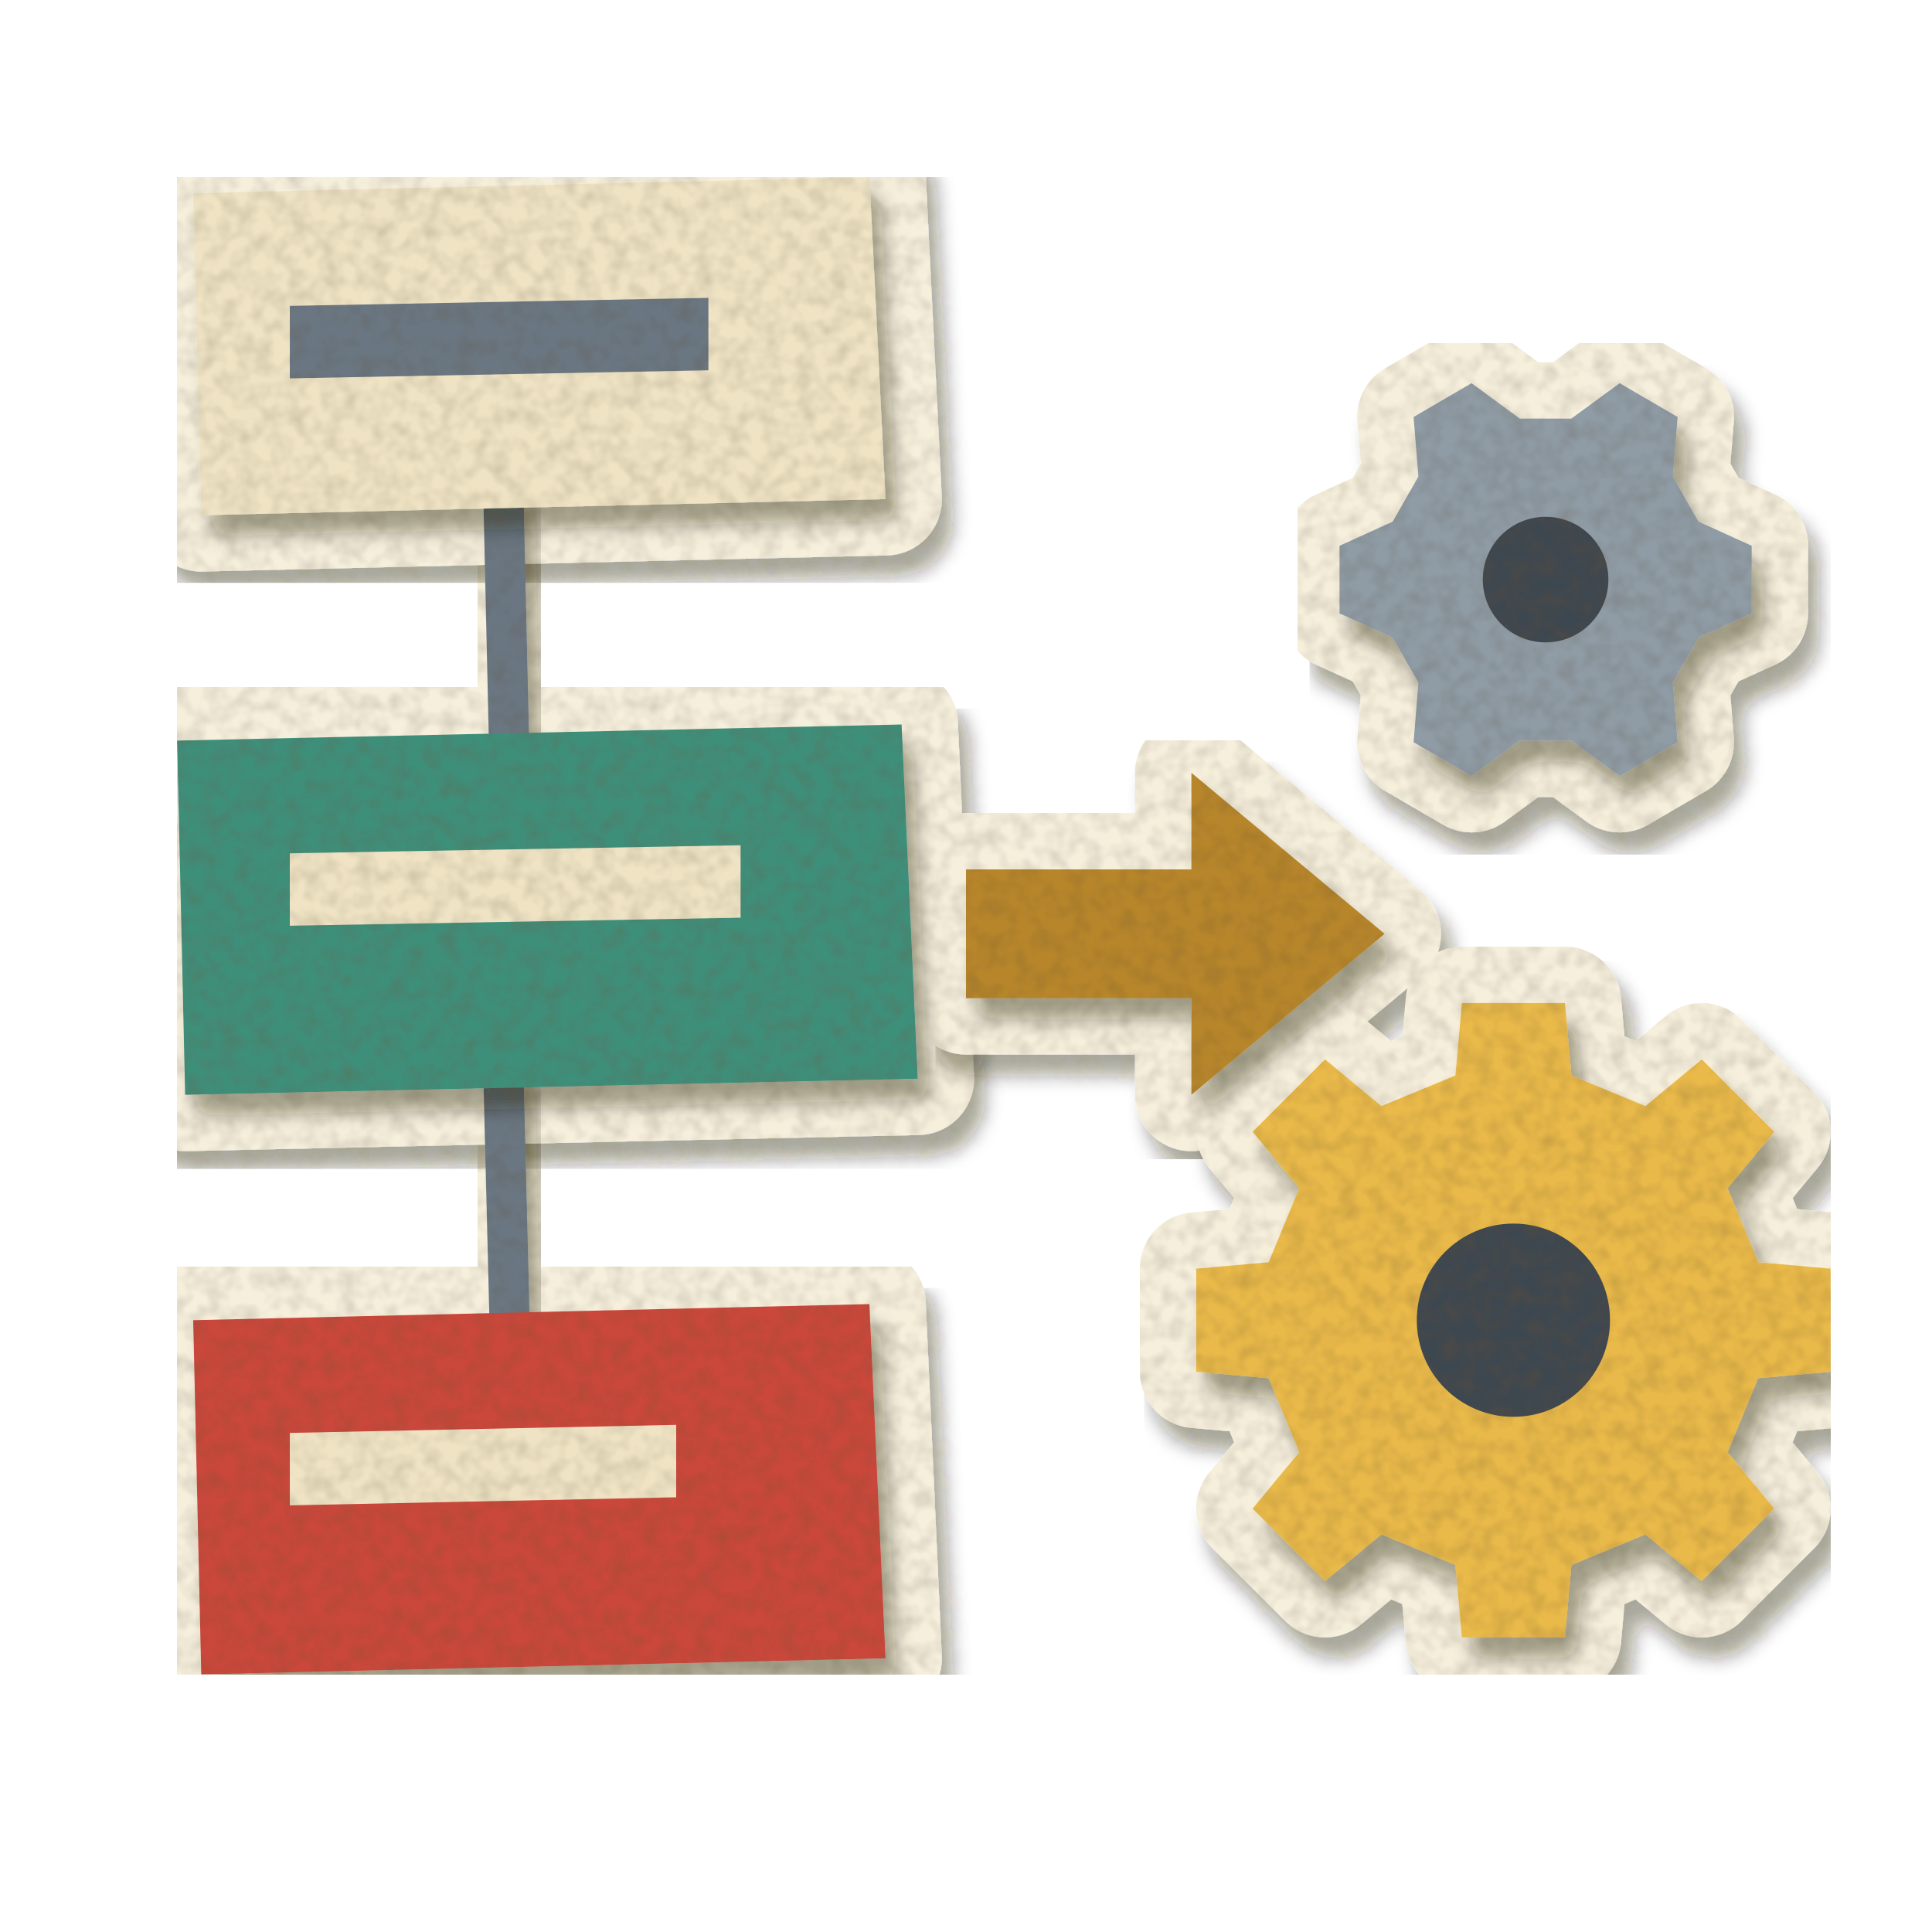
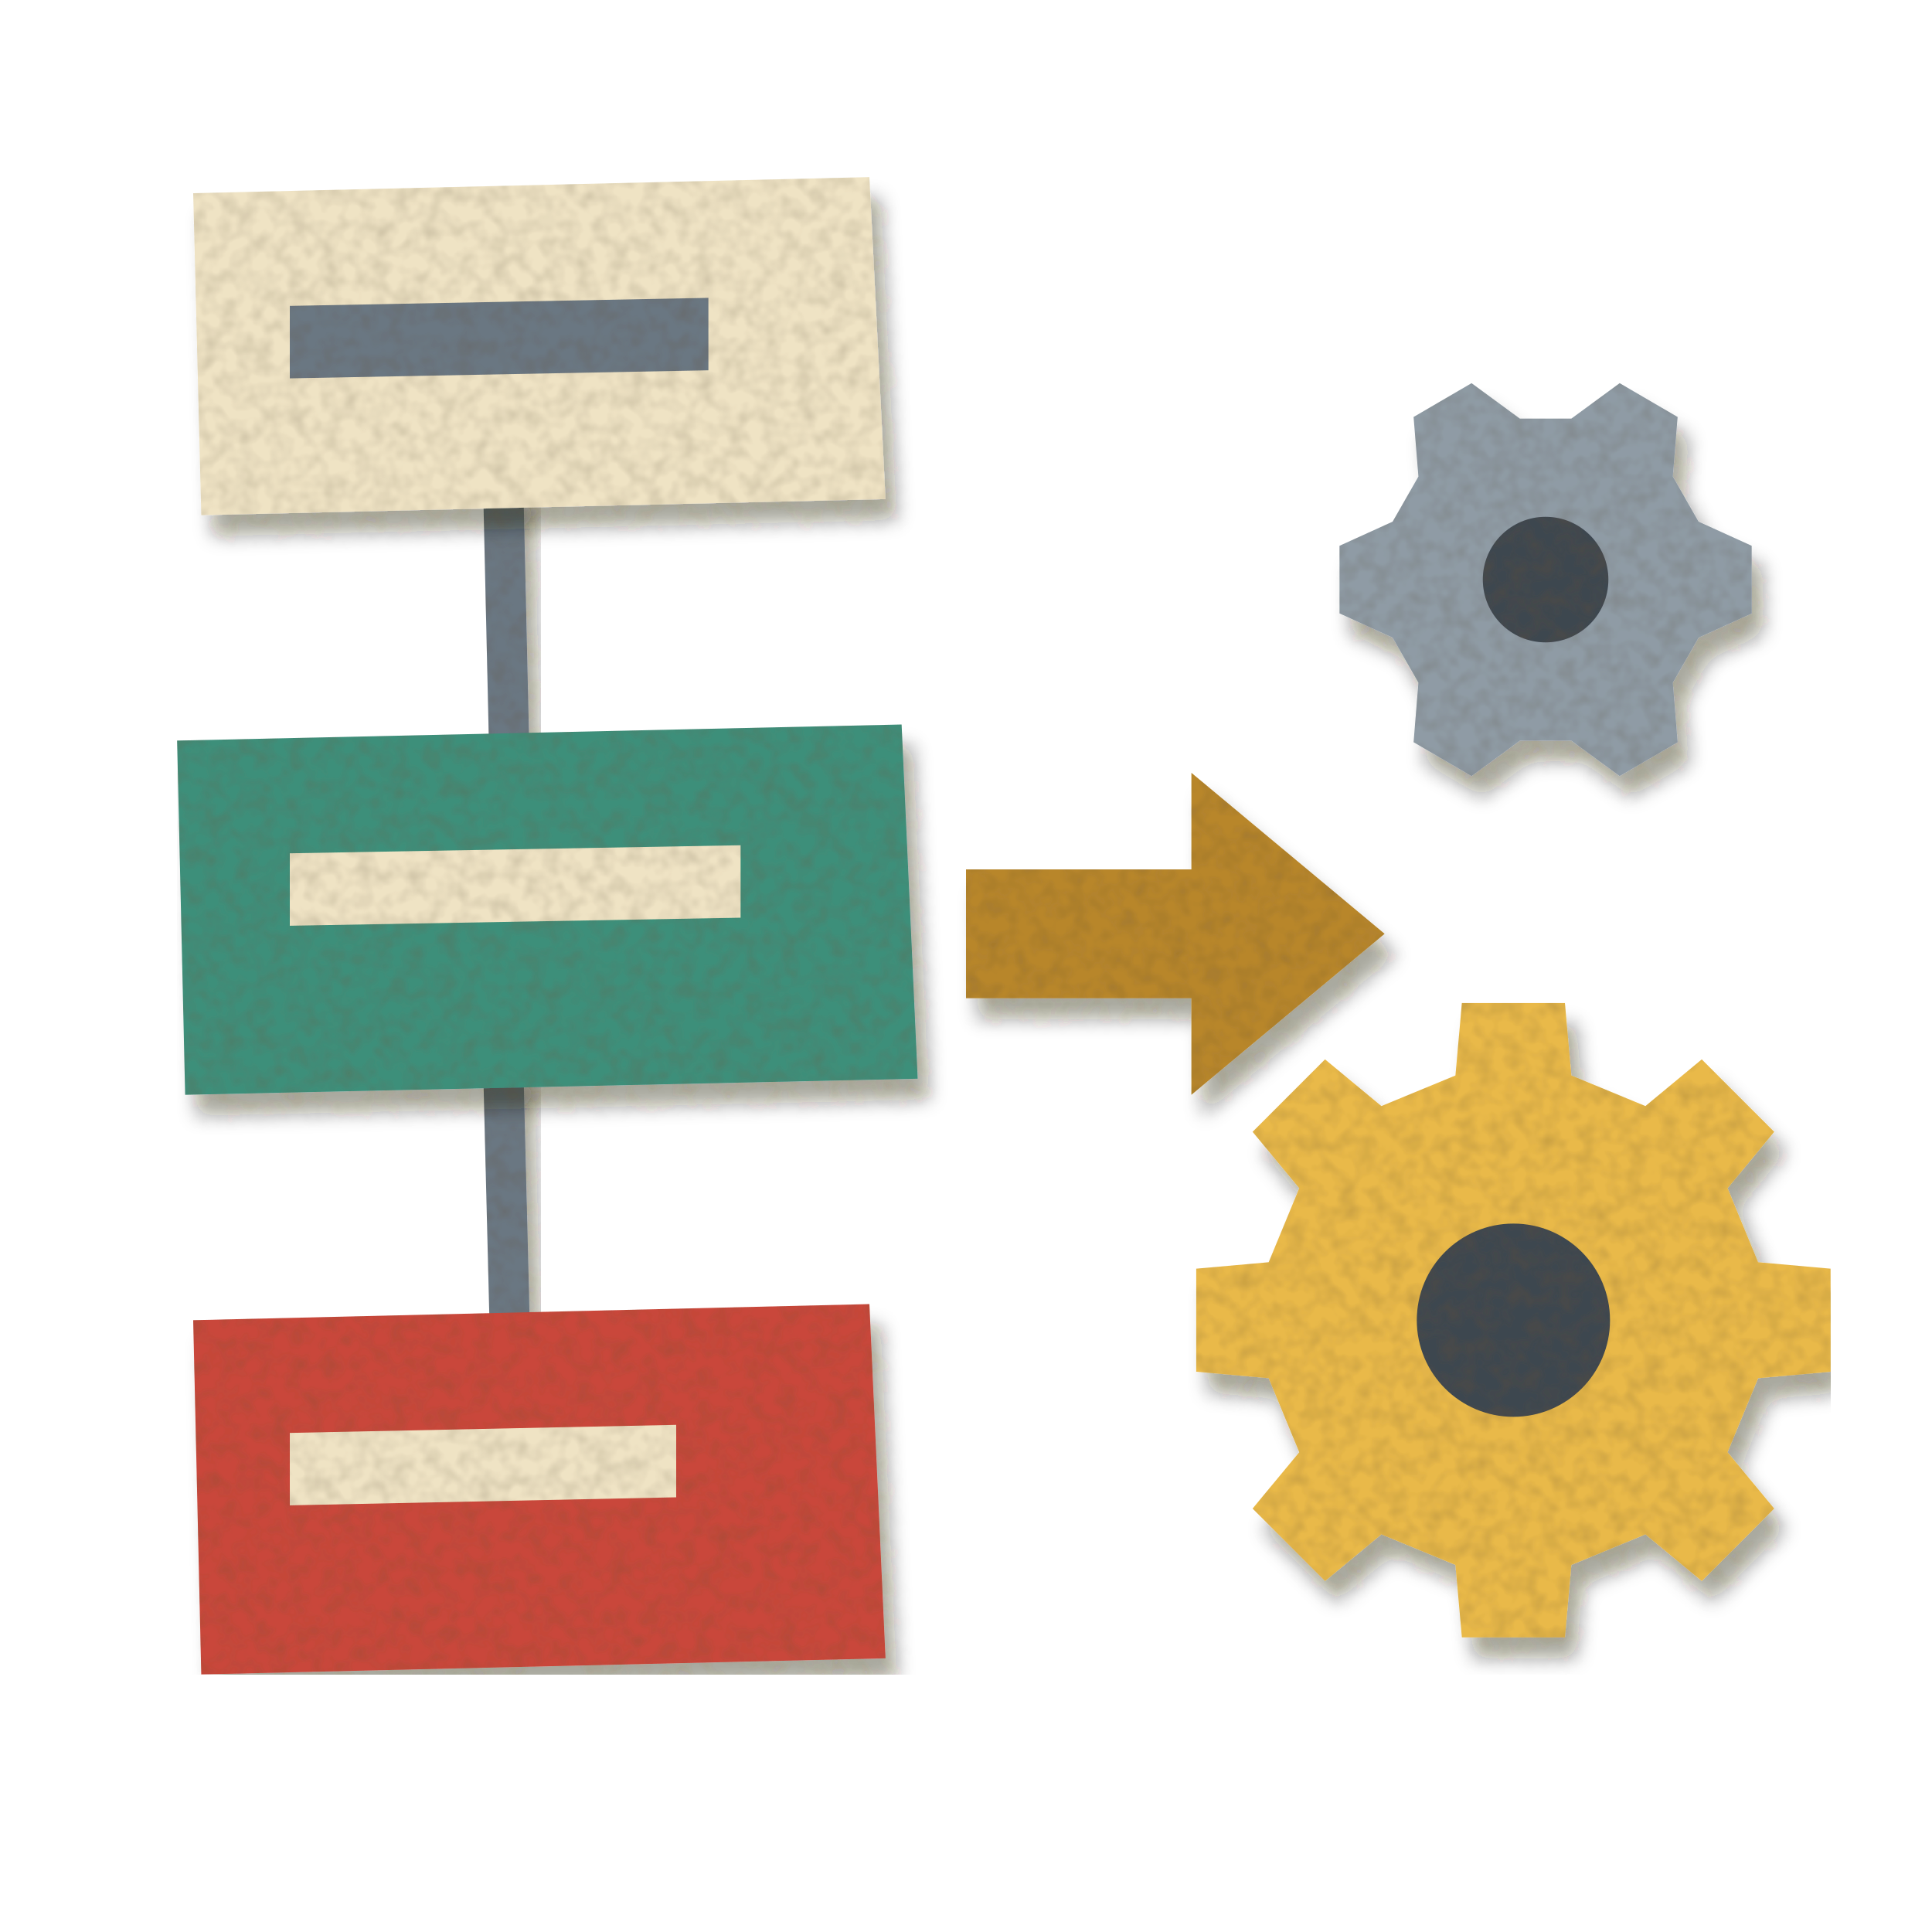
<svg xmlns="http://www.w3.org/2000/svg" viewBox="0 0 120 120" width="120" height="120">
  <defs>
    <filter id="lift" x="-10%" y="-10%" width="130%" height="130%">
      <feDropShadow dx=".7" dy="1.3" stdDeviation=".55" flood-color="#1b130a" flood-opacity=".38" />
    </filter>
    <filter id="grain" x="0" y="0" width="100%" height="100%">
      <feTurbulence type="fractalNoise" baseFrequency=".95" numOctaves="2" seed="7" result="n" />
      <feColorMatrix in="n" type="matrix" values="0 0 0 0 .12  0 0 0 0 .08  0 0 0 0 .03  .55 0 0 0 -.2" result="speck" />
      <feComposite in="speck" in2="SourceAlpha" operator="in" result="fibre" />
      <feMerge>
        <feMergeNode in="SourceGraphic" />
        <feMergeNode in="fibre" />
      </feMerge>
    </filter>
  </defs>
  <defs>
    <g id="art">
      <g filter="url(#lift)">
        <path d="M30 30 L30.5 52 L33 52 L32.5 30 Z" fill="#6b7782" />
        <path d="M30 66 L30.5 86 L33 86 L32.5 66 Z" fill="#6b7782" />
      </g>
      <g filter="url(#lift)">
        <path d="M12 12 L54 11 L55 31 L12.5 32 Z" fill="#efe3c4" />
        <path d="M18 19 L44 18.5 L44 23 L18 23.5 Z" fill="#6b7782" />
      </g>
      <g filter="url(#lift)">
        <path d="M11 46 L56 45 L57 67 L11.5 68 Z" fill="#3e8f7a" />
        <path d="M18 53 L46 52.5 L46 57 L18 57.5 Z" fill="#efe3c4" />
      </g>
      <g filter="url(#lift)">
        <path d="M12 82 L54 81 L55 103 L12.5 104 Z" fill="#c9463a" />
        <path d="M18 89 L42 88.5 L42 93 L18 93.5 Z" fill="#efe3c4" />
      </g>
      <g filter="url(#lift)">
        <path d="M60 54 L74 54 L74 48 L86 58 L74 68 L74 62 L60 62 Z" fill="#b8862a" />
      </g>
      <g filter="url(#lift)">
        <path d="M113.7 78.8 L113.7 85.2 L109.2 85.6 L107.3 90.2 L110.2 93.7 L105.7 98.2 L102.2 95.3 L97.6 97.2 L97.2 101.7 L90.8 101.7 L90.4 97.2 L85.8 95.3 L82.3 98.2 L77.8 93.7 L80.7 90.2 L78.8 85.6 L74.3 85.2 L74.3 78.8 L78.8 78.4 L80.7 73.8 L77.8 70.3 L82.3 65.8 L85.8 68.7 L90.4 66.8 L90.8 62.3 L97.2 62.3 L97.6 66.8 L102.2 68.7 L105.7 65.8 L110.2 70.3 L107.3 73.8 L109.2 78.4 Z" fill="#e9b949" />
        <circle cx="94" cy="82" r="6.0" fill="#3d4650" />
      </g>
      <g filter="url(#lift)">
        <path d="M108.8 33.9 L108.8 38.1 L105.5 39.6 L103.9 42.4 L104.2 46.1 L100.6 48.2 L97.6 46.0 L94.4 46.0 L91.4 48.2 L87.8 46.1 L88.1 42.4 L86.5 39.6 L83.2 38.1 L83.2 33.9 L86.5 32.4 L88.1 29.6 L87.8 25.9 L91.4 23.8 L94.4 26.0 L97.6 26.0 L100.6 23.8 L104.2 25.9 L103.9 29.6 L105.5 32.4 Z" fill="#8f9ba5" />
        <circle cx="96" cy="36" r="3.9" fill="#3d4650" />
      </g>
    </g>
  </defs>
  <g filter="url(#grain)">
-     <use href="#art" stroke="#f6efdc" stroke-width="7" stroke-linejoin="round" fill="#f6efdc" />
    <use href="#art" />
  </g>
</svg>
